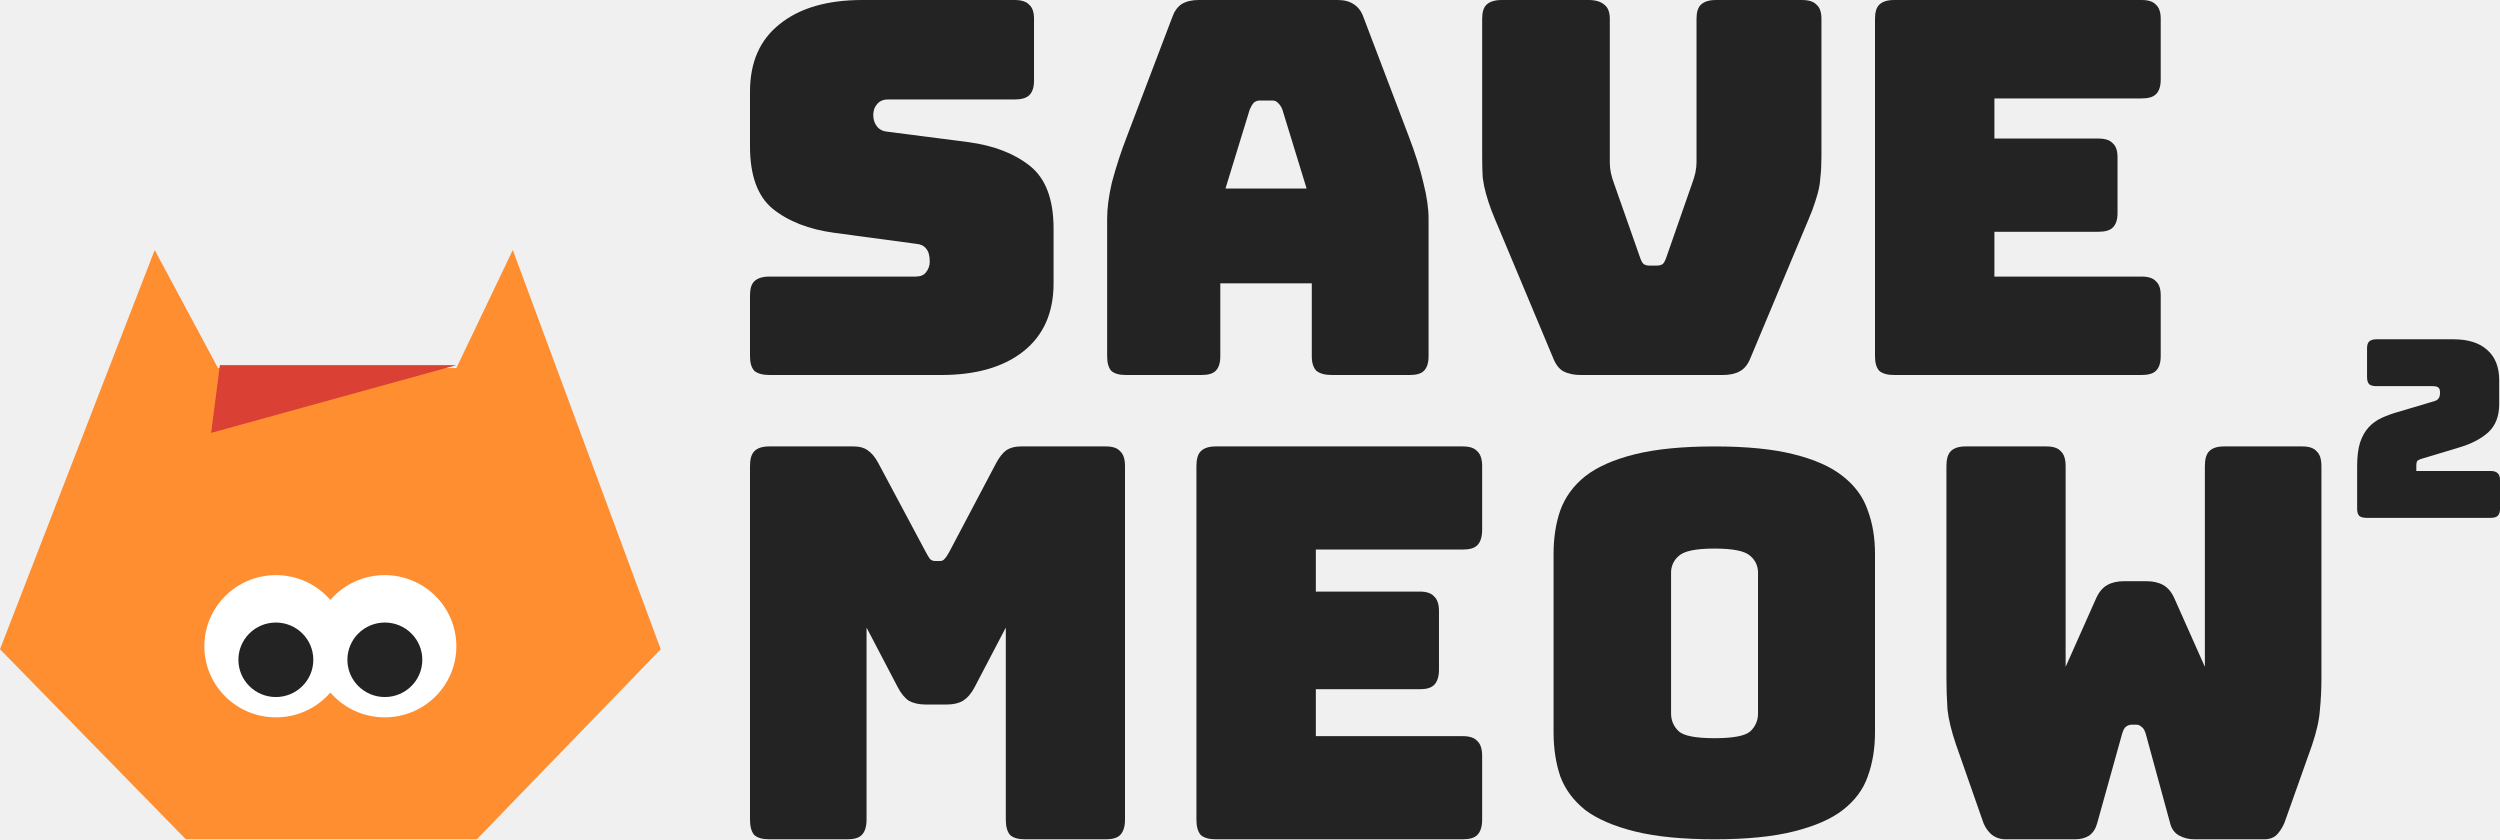
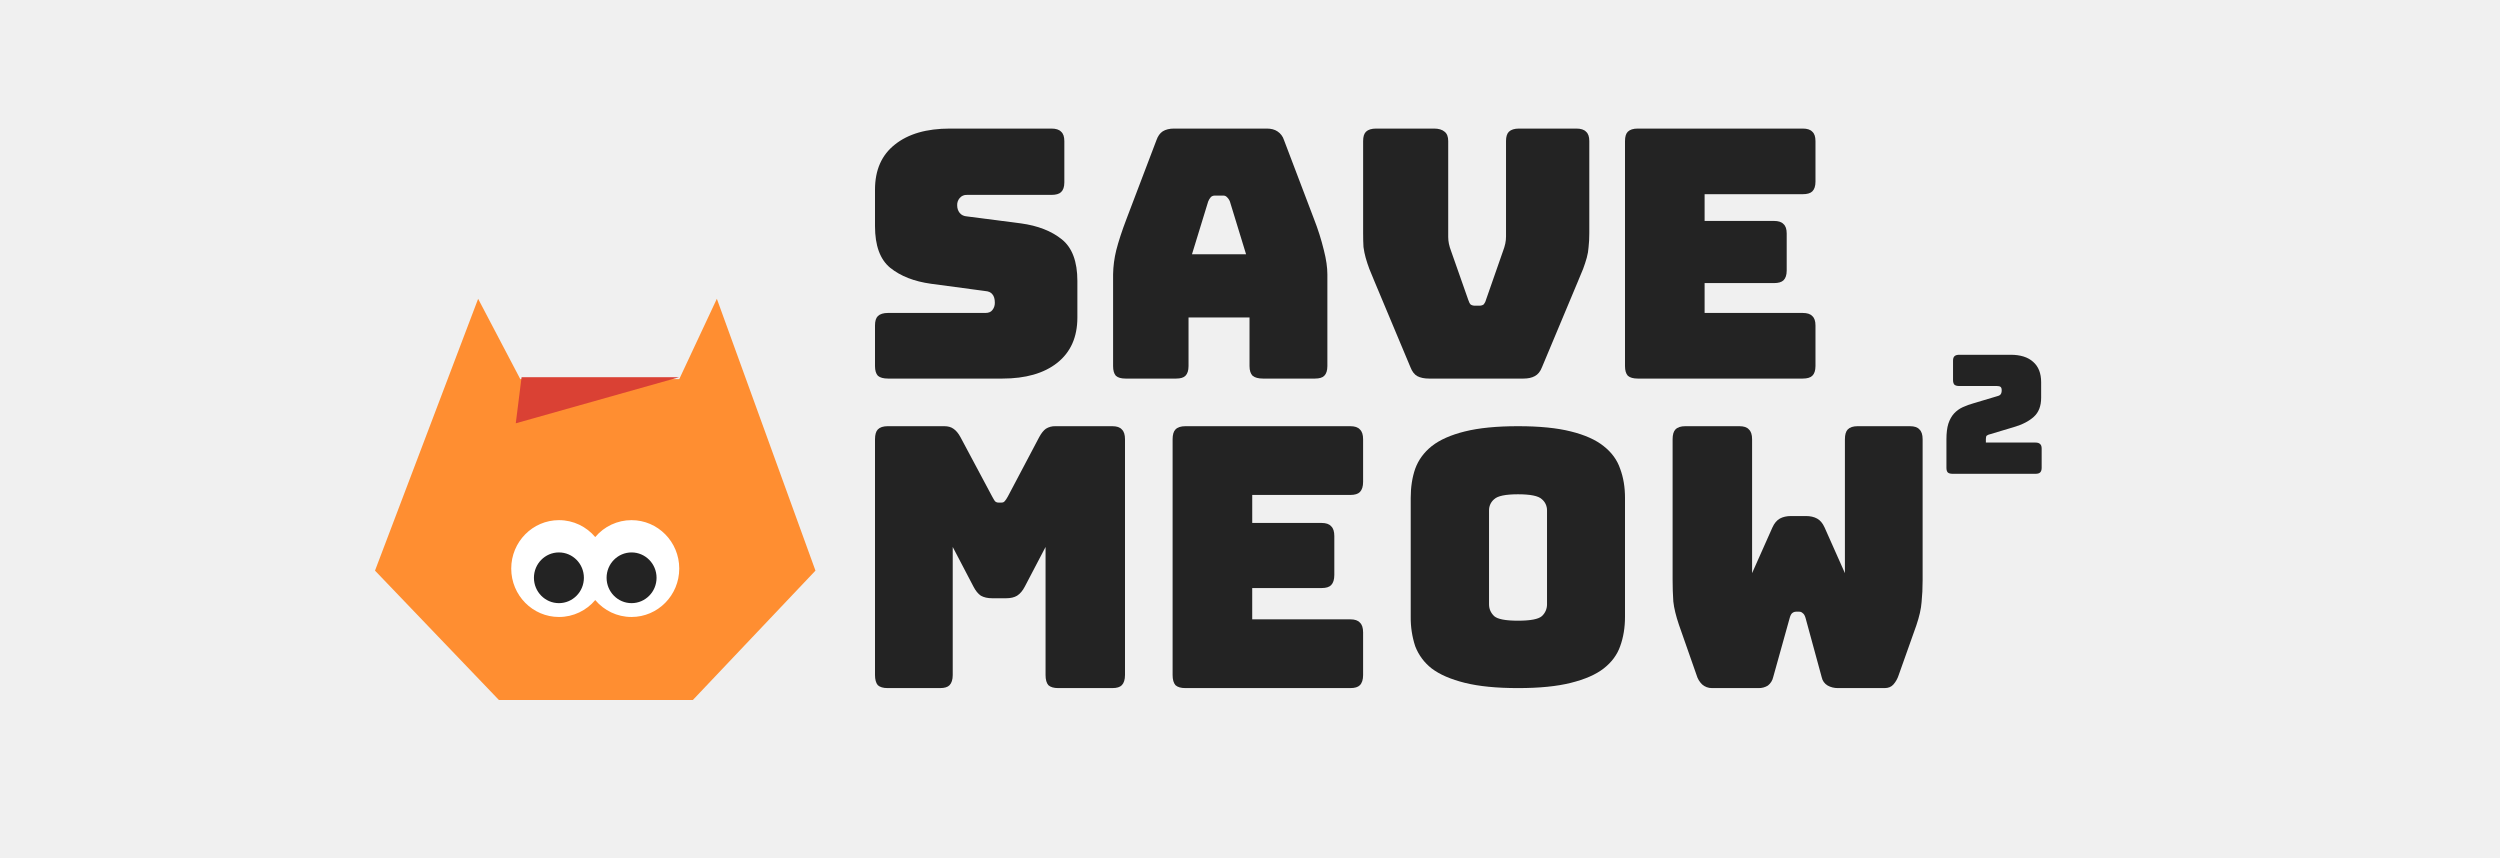
- <svg xmlns="http://www.w3.org/2000/svg" width="140" height="47" fill="none">
-   <path fill="#232323" d="M106.075 21h13.85c.378 0 .647-.078.806-.233.179-.175.269-.448.269-.817v-3.412c0-.37-.09-.632-.269-.788-.159-.175-.428-.262-.806-.262h-8.238v-2.509h5.82c.379 0 .647-.078.806-.233.18-.175.269-.447.269-.817V8.81c0-.37-.089-.633-.269-.788-.159-.175-.427-.263-.806-.263h-5.82V5.513h8.238c.378 0 .647-.078.806-.234.179-.175.269-.447.269-.816V1.05c0-.37-.09-.632-.269-.788-.159-.175-.428-.262-.806-.262h-13.85c-.378 0-.657.087-.836.263-.159.155-.239.418-.239.787v18.9c0 .37.08.642.239.817.179.155.458.233.836.233ZM47.464 47h-4.4c-.375 0-.65-.081-.828-.244-.157-.184-.236-.469-.236-.856V26.1c0-.387.079-.662.236-.825.178-.183.453-.275.827-.275h4.756c.315 0 .57.071.767.214.217.143.414.377.591.703l2.658 4.98c.099.184.178.316.237.397a.394.394 0 0 0 .295.123h.266c.118 0 .207-.041.266-.123.078-.081.167-.213.266-.397l2.628-4.98c.178-.326.364-.56.561-.703.217-.143.483-.214.798-.214h4.785c.374 0 .64.092.797.275.177.163.266.438.266.825v19.8c0 .387-.089.672-.266.856-.157.163-.423.244-.797.244h-4.549c-.374 0-.65-.081-.827-.244-.157-.184-.236-.469-.236-.856V35.144l-1.743 3.331c-.177.346-.394.6-.65.764-.236.143-.541.214-.915.214h-1.182c-.374 0-.689-.072-.945-.214-.236-.163-.443-.418-.62-.764l-1.743-3.33V45.9c0 .387-.088.672-.265.856-.158.163-.424.244-.798.244ZM68.075 47h13.85c.379 0 .647-.081.806-.244.18-.184.269-.469.269-.856v-3.575c0-.387-.09-.662-.269-.825-.159-.183-.427-.275-.806-.275h-8.238v-2.628h5.82c.379 0 .647-.081.806-.244.18-.184.27-.469.27-.856v-3.27c0-.386-.09-.661-.27-.824-.159-.184-.427-.275-.806-.275h-5.82v-2.353h8.238c.379 0 .647-.081.806-.244.18-.184.269-.469.269-.856V26.1c0-.387-.09-.662-.269-.825-.159-.183-.427-.275-.806-.275h-13.85c-.379 0-.657.092-.836.275-.16.163-.239.438-.239.825v19.8c0 .387.08.672.239.856.179.163.457.244.836.244Z" />
-   <path fill="#232323" fill-rule="evenodd" d="M105 41.016c0 .9-.135 1.72-.406 2.464-.251.724-.715 1.35-1.391 1.877-.657.509-1.575.91-2.754 1.203-1.16.293-2.637.44-4.434.44-1.798 0-3.285-.147-4.464-.44-1.179-.293-2.107-.694-2.783-1.203-.657-.528-1.12-1.153-1.391-1.877-.251-.743-.377-1.564-.377-2.464V31.013c0-.9.126-1.71.377-2.434.27-.743.734-1.379 1.391-1.907.676-.528 1.604-.939 2.783-1.232 1.178-.293 2.666-.44 4.463-.44 1.798 0 3.276.147 4.435.44 1.179.293 2.097.704 2.754 1.232.676.528 1.14 1.164 1.391 1.907.271.723.406 1.535.406 2.434v10.003ZM93.58 39.96c0 .391.145.724.434.997.29.255.957.382 2 .382 1.044 0 1.71-.127 2-.382a1.32 1.32 0 0 0 .435-.997v-7.89a1.2 1.2 0 0 0-.434-.94c-.29-.273-.957-.41-2-.41-1.044 0-1.71.137-2 .41a1.2 1.2 0 0 0-.435.94v7.89Z" clip-rule="evenodd" />
-   <path fill="#232323" d="M124.536 25h4.401c.374 0 .64.092.797.275.177.163.266.438.266.825v11.856c0 .651-.03 1.262-.089 1.833-.039.55-.187 1.202-.443 1.955l-1.476 4.156c-.099.306-.247.57-.443.794-.178.204-.424.306-.739.306h-3.928c-.315 0-.601-.071-.857-.214-.256-.142-.423-.377-.502-.703l-1.358-4.98c-.06-.204-.138-.336-.237-.397a.392.392 0 0 0-.295-.123h-.266a.5.5 0 0 0-.325.123c-.079.06-.147.193-.207.397l-1.388 4.98c-.079.306-.226.54-.443.703-.216.143-.482.214-.797.214h-3.899c-.315 0-.591-.102-.827-.306a1.767 1.767 0 0 1-.473-.794l-1.476-4.217c-.256-.753-.414-1.405-.473-1.955a26.94 26.94 0 0 1-.059-1.834V26.1c0-.387.079-.662.236-.825.178-.183.453-.275.827-.275h4.549c.374 0 .64.092.797.275.178.163.266.438.266.825v11.244l1.713-3.85c.158-.346.364-.59.62-.733.256-.143.571-.214.946-.214h1.24c.374 0 .689.072.945.214.256.143.463.387.62.733l1.714 3.85V26.1c0-.387.078-.662.236-.825.177-.183.453-.275.827-.275ZM96.471 21H88.53c-.387 0-.713-.068-.978-.204-.244-.136-.437-.39-.58-.758l-2.993-7.146a40.085 40.085 0 0 1-.459-1.109c-.122-.33-.224-.641-.305-.933a6.509 6.509 0 0 1-.183-.904c-.02-.33-.031-.73-.031-1.196v-7.7c0-.37.082-.632.244-.788.184-.175.469-.262.856-.262h4.857c.387 0 .682.087.885.263.204.155.306.418.306.787V9.1c0 .194.02.389.061.583.04.195.102.399.183.613l1.436 4.083c.061.195.132.33.214.409.081.058.203.087.366.087h.336c.163 0 .285-.03.367-.088.081-.077.153-.213.214-.408l1.435-4.112c.082-.214.143-.418.184-.613.04-.194.06-.389.06-.583V1.05c0-.37.082-.632.245-.788.184-.175.469-.262.856-.262h4.795c.387 0 .662.087.825.263.183.155.275.418.275.787v7.7c0 .467-.02.865-.061 1.196-.02.31-.071.612-.153.904-.081.292-.183.603-.305.933-.122.311-.275.68-.458 1.109l-2.994 7.146c-.143.369-.346.622-.611.758-.244.136-.56.204-.947.204Z" />
-   <path fill="#232323" fill-rule="evenodd" d="M68.077 20.767c.174-.175.26-.448.26-.817v-4.083h5.123v4.083c0 .37.087.642.26.817.193.155.483.233.868.233h4.37c.367 0 .627-.078.782-.233.173-.175.26-.448.26-.817v-7.7c0-.583-.097-1.254-.29-2.012-.173-.759-.453-1.644-.839-2.655L76.354.963c-.116-.331-.3-.574-.55-.73-.232-.155-.53-.233-.897-.233h-7.785c-.386 0-.704.078-.955.233-.231.156-.405.399-.52.73l-2.518 6.62a24.671 24.671 0 0 0-.868 2.655c-.174.758-.261 1.429-.261 2.012v7.7c0 .37.077.642.231.817.174.155.444.233.81.233h4.255c.366 0 .627-.078.781-.233Zm.55-10.209 1.36-4.433c.077-.175.154-.301.232-.38a.496.496 0 0 1 .318-.116h.723a.39.39 0 0 1 .29.117.995.995 0 0 1 .26.379l1.36 4.433h-4.543Z" clip-rule="evenodd" />
-   <path fill="#232323" d="M52.705 21h-9.61c-.385 0-.67-.078-.852-.233-.162-.175-.243-.448-.243-.817v-3.412c0-.37.081-.632.243-.788.183-.175.467-.262.852-.262h8.18c.264 0 .457-.078.578-.234a.944.944 0 0 0 .213-.612c0-.33-.07-.574-.213-.73-.121-.155-.314-.243-.578-.262l-4.561-.613c-1.42-.194-2.565-.641-3.437-1.341-.851-.7-1.277-1.867-1.277-3.5V5.133c0-1.652.557-2.916 1.673-3.791C44.788.447 46.329 0 48.295 0h8.515c.386 0 .66.087.822.263.182.155.273.418.273.787v3.47c0 .37-.091.643-.273.818-.163.155-.436.233-.822.233h-7.086c-.263 0-.466.087-.608.262-.142.156-.213.36-.213.613s.071.466.213.642c.142.175.345.272.608.291l4.532.584c1.419.194 2.565.641 3.436 1.341.872.7 1.308 1.867 1.308 3.5v3.063c0 1.652-.568 2.926-1.703 3.82-1.115.875-2.646 1.313-4.592 1.313ZM132.526 29h6.948c.185 0 .317-.037.395-.111.087-.083.131-.213.131-.389v-1.625c0-.176-.044-.3-.131-.375-.078-.083-.21-.125-.395-.125h-4.16v-.292c0-.148.024-.245.073-.291a.85.85 0 0 1 .306-.125l1.986-.598c.701-.203 1.255-.49 1.664-.86.409-.371.613-.903.613-1.598v-1.305c0-.75-.224-1.32-.671-1.709-.438-.398-1.071-.597-1.898-.597h-4.307c-.185 0-.321.042-.408.125-.078.074-.117.2-.117.375v1.625c0 .176.039.306.117.389.087.074.223.111.408.111h3.168c.146 0 .248.028.307.083.058.047.087.14.087.278 0 .148-.029.26-.087.333-.049.075-.151.13-.307.167l-1.956.583a6.236 6.236 0 0 0-.92.334c-.282.13-.525.305-.73.528-.204.222-.365.509-.481.86-.107.343-.161.783-.161 1.32V28.5c0 .176.039.306.117.389.087.074.224.111.409.111Z" />
-   <path fill="#FF8E31" d="M8.664 14 0 36.358 10.408 47h16.293L37 36.358 28.717 14l-3.16 6.61h-13.35L8.663 14Z" />
-   <path fill="#DA4134" d="m11.825 24.241.487-3.793h13.245l-13.732 3.793Z" />
-   <path fill="#fff" d="M18.5 38.782a4.014 4.014 0 0 1-3.046 1.39c-2.215 0-4.01-1.783-4.01-3.982 0-2.2 1.795-3.983 4.01-3.983 1.219 0 2.31.54 3.046 1.39a4.014 4.014 0 0 1 3.046-1.39c2.215 0 4.01 1.783 4.01 3.983s-1.795 3.982-4.01 3.982c-1.219 0-2.31-.539-3.046-1.39Z" />
-   <ellipse cx="15.448" cy="36.948" fill="#232323" rx="2.098" ry="2.086" />
-   <ellipse cx="21.552" cy="36.948" fill="#232323" rx="2.098" ry="2.086" />
+ <svg xmlns="http://www.w3.org/2000/svg" width="140" height="48" fill="none">
+   <path fill="#232323" d="M91.716 21.2h9.234c.252 0 .431-.052.538-.156.119-.116.179-.298.179-.544v-2.275c0-.246-.06-.421-.179-.525-.107-.117-.286-.175-.538-.175h-5.492v-1.672h3.88c.252 0 .431-.052.538-.156.119-.116.179-.298.179-.544v-2.08c0-.247-.06-.422-.18-.526-.106-.117-.285-.175-.537-.175h-3.88v-1.497h5.492c.252 0 .431-.052.538-.156.119-.116.179-.298.179-.544V7.9c0-.246-.06-.421-.179-.525-.107-.117-.286-.175-.538-.175h-9.234c-.252 0-.437.058-.557.175-.106.104-.159.279-.159.525v12.6c0 .246.053.428.16.544.119.104.304.156.556.156ZM52.643 38.533h-2.934c-.25 0-.433-.054-.552-.163-.104-.122-.157-.312-.157-.57V24.6c0-.258.053-.441.157-.55.119-.122.302-.183.552-.183h3.17c.21 0 .38.047.512.142.144.095.276.252.394.469l1.772 3.32c.066.122.118.21.157.265a.263.263 0 0 0 .197.081h.178c.078 0 .137-.027.177-.081.052-.054.111-.143.177-.265l1.753-3.32c.118-.218.242-.374.374-.469a.947.947 0 0 1 .531-.142h3.19c.25 0 .427.06.532.183.118.109.177.292.177.55v13.2c0 .258-.06.448-.177.57-.105.109-.282.163-.532.163H59.26c-.25 0-.433-.054-.551-.163-.106-.122-.158-.312-.158-.57v-7.17l-1.162 2.22c-.118.23-.262.4-.433.51-.157.094-.361.142-.61.142h-.788c-.25 0-.46-.048-.63-.143-.158-.108-.295-.278-.414-.509l-1.161-2.22v7.17c0 .258-.06.448-.178.57-.105.109-.282.163-.531.163ZM66.383 38.533h9.234c.252 0 .431-.054.537-.163.12-.122.18-.312.18-.57v-2.383c0-.258-.06-.442-.18-.55-.106-.123-.285-.184-.537-.184h-5.493v-1.752h3.881c.252 0 .431-.054.537-.162.12-.123.18-.313.18-.57v-2.18c0-.258-.06-.442-.18-.55-.106-.123-.285-.184-.537-.184h-3.88v-1.568h5.492c.252 0 .431-.055.537-.163.12-.123.18-.313.18-.57V24.6c0-.258-.06-.441-.18-.55-.106-.122-.285-.183-.537-.183h-9.234c-.252 0-.438.06-.557.183-.106.109-.16.292-.16.55v13.2c0 .258.054.448.16.57.12.109.305.163.557.163Z" />
+   <path fill="#232323" fill-rule="evenodd" clip-rule="evenodd" d="M91 34.544c0 .6-.09 1.147-.27 1.643-.168.482-.477.9-.928 1.251-.438.34-1.05.606-1.836.802-.773.195-1.758.293-2.956.293s-2.19-.098-2.976-.293c-.786-.196-1.404-.463-1.855-.802a2.894 2.894 0 0 1-.928-1.251A5.103 5.103 0 0 1 79 34.544v-6.668c0-.6.084-1.141.251-1.624.18-.495.49-.919.928-1.27.45-.353 1.069-.627 1.855-.822.786-.196 1.778-.293 2.976-.293s2.183.097 2.956.293c.786.195 1.398.47 1.836.821.45.352.76.776.927 1.271.18.483.271 1.024.271 1.623v6.669Zm-7.614-.704c0 .26.097.482.29.665.194.17.638.254 1.334.254.695 0 1.14-.085 1.333-.254a.88.88 0 0 0 .29-.665v-5.26a.8.8 0 0 0-.29-.626c-.193-.183-.638-.274-1.333-.274-.696 0-1.14.091-1.334.274a.8.8 0 0 0-.29.625v5.261Z" />
+   <path fill="#232323" d="M104.024 23.867h2.934c.249 0 .426.06.531.183.119.109.178.292.178.55v7.904c0 .434-.02.842-.059 1.222-.027.367-.125.801-.296 1.304l-.984 2.77c-.066.204-.164.38-.296.53-.118.135-.282.203-.492.203h-2.619c-.21 0-.4-.047-.571-.142a.695.695 0 0 1-.335-.469l-.905-3.32c-.04-.136-.092-.224-.158-.265a.262.262 0 0 0-.197-.082h-.177a.334.334 0 0 0-.217.082c-.052.04-.098.129-.137.265l-.926 3.32a.819.819 0 0 1-.295.469.946.946 0 0 1-.532.142h-2.599a.818.818 0 0 1-.551-.203 1.178 1.178 0 0 1-.315-.53l-.985-2.811c-.17-.503-.276-.937-.315-1.304-.026-.38-.04-.788-.04-1.222V24.6c0-.258.053-.441.158-.55.118-.122.302-.183.552-.183h3.032c.25 0 .427.06.531.183.119.109.178.292.178.55v7.496l1.142-2.566c.105-.231.243-.394.413-.49.171-.094.381-.142.63-.142h.827c.25 0 .46.048.631.143.17.095.308.258.413.489l1.142 2.566V24.6c0-.258.053-.441.158-.55.118-.122.302-.183.551-.183ZM85.314 21.2H80.02c-.258 0-.475-.045-.651-.136-.163-.09-.292-.26-.387-.506l-1.996-4.764a26.843 26.843 0 0 1-.305-.739 8.077 8.077 0 0 1-.204-.622 4.335 4.335 0 0 1-.122-.602c-.014-.22-.02-.487-.02-.798V7.9c0-.246.054-.421.162-.525.122-.117.313-.175.57-.175h3.238c.258 0 .455.058.591.175.136.104.204.279.204.525v5.367c0 .13.013.259.04.389.028.13.068.265.123.408l.957 2.722c.04.13.088.22.142.272a.42.42 0 0 0 .245.059h.224a.42.42 0 0 0 .244-.059.649.649 0 0 0 .142-.272l.958-2.742a2.7 2.7 0 0 0 .122-.408c.027-.13.04-.26.04-.389V7.9c0-.246.055-.421.163-.525.123-.117.313-.175.57-.175h3.198c.258 0 .441.058.55.175.122.104.183.279.183.525v5.133c0 .311-.014.577-.04.798a2.954 2.954 0 0 1-.102.602 8.036 8.036 0 0 1-.204.623c-.082.207-.183.453-.306.738l-1.995 4.764c-.095.247-.231.415-.408.506-.163.09-.373.136-.63.136Z" />
+   <path fill="#232323" fill-rule="evenodd" clip-rule="evenodd" d="M66.385 21.044c.115-.116.173-.298.173-.544v-2.722h3.415V20.5c0 .246.058.428.174.544.128.104.321.156.579.156h2.913c.244 0 .418-.052.52-.156.116-.116.174-.298.174-.544v-5.133c0-.39-.064-.837-.193-1.342a13.557 13.557 0 0 0-.56-1.77l-1.677-4.413a.894.894 0 0 0-.367-.486c-.154-.104-.354-.156-.598-.156h-5.19c-.257 0-.47.052-.636.156-.155.103-.27.265-.348.486l-1.678 4.413c-.258.675-.45 1.264-.579 1.77a6.095 6.095 0 0 0-.174 1.342V20.5c0 .246.052.428.155.544.115.104.295.156.54.156h2.836c.244 0 .418-.052.52-.156Zm.366-6.805.907-2.956a.856.856 0 0 1 .154-.252.33.33 0 0 1 .213-.078h.482a.26.26 0 0 1 .193.078.663.663 0 0 1 .174.252l.906 2.956h-3.029Z" />
+   <path fill="#232323" d="M56.137 21.2H49.73c-.257 0-.446-.052-.568-.156-.108-.116-.162-.298-.162-.544v-2.275c0-.246.054-.421.162-.525.122-.117.311-.175.568-.175h5.454c.175 0 .304-.052.385-.156a.63.63 0 0 0 .142-.408c0-.22-.047-.382-.142-.486-.081-.104-.21-.162-.385-.175l-3.041-.408c-.947-.13-1.71-.428-2.291-.895-.568-.466-.852-1.244-.852-2.333v-2.042c0-1.102.372-1.944 1.115-2.528.743-.596 1.77-.894 3.082-.894h5.677c.256 0 .439.058.547.175.122.104.182.279.182.525v2.314c0 .246-.06.428-.182.544-.108.104-.29.156-.547.156H54.15a.492.492 0 0 0-.406.175.583.583 0 0 0-.142.408c0 .169.048.311.142.428.095.117.23.181.406.194l3.02.39c.947.129 1.71.427 2.291.894.582.466.872 1.244.872 2.333v2.042c0 1.102-.378 1.95-1.135 2.547-.743.583-1.764.875-3.061.875ZM109.35 26.533h4.633c.123 0 .211-.024.263-.074.058-.055.087-.142.087-.259v-1.083c0-.118-.029-.201-.087-.25-.052-.056-.14-.084-.263-.084h-2.774v-.194c0-.099.016-.164.049-.195a.573.573 0 0 1 .204-.083l1.324-.398c.467-.136.837-.327 1.109-.574.273-.247.409-.602.409-1.065v-.87c0-.5-.149-.88-.448-1.14-.291-.265-.713-.397-1.265-.397h-2.871c-.123 0-.214.027-.272.083-.052.05-.078.133-.078.25v1.083c0 .118.026.204.078.26.058.049.149.074.272.074h2.112c.097 0 .166.018.205.055.038.031.058.093.058.185 0 .1-.02.173-.058.223-.033.049-.101.086-.205.11l-1.304.39a4.115 4.115 0 0 0-.613.222 1.52 1.52 0 0 0-.487.352c-.136.148-.243.34-.321.574-.071.228-.107.521-.107.88V26.2c0 .117.026.204.078.26.058.049.149.073.272.073Z" />
+   <path fill="#FF8E31" d="M26.776 16.732 21 31.955l6.939 7.245H38.8l6.866-7.245-5.522-15.223-2.107 4.5h-8.9l-2.362-4.5Z" />
+   <path fill="#DA4134" d="m28.883 23.705.325-2.583h8.83l-9.155 2.583Z" />
+   <path fill="#fff" d="M33.333 33.604c-.49.58-1.218.947-2.03.947-1.477 0-2.674-1.214-2.674-2.711 0-1.498 1.197-2.712 2.674-2.712.812 0 1.54.367 2.03.947a2.653 2.653 0 0 1 2.03-.947c1.478 0 2.675 1.214 2.675 2.712 0 1.497-1.197 2.711-2.674 2.711-.813 0-1.54-.367-2.03-.947Z" />
+   <ellipse fill="#232323" cx="31.299" cy="32.356" rx="1.399" ry="1.42" />
+   <ellipse fill="#232323" cx="35.368" cy="32.356" rx="1.399" ry="1.42" />
</svg>
